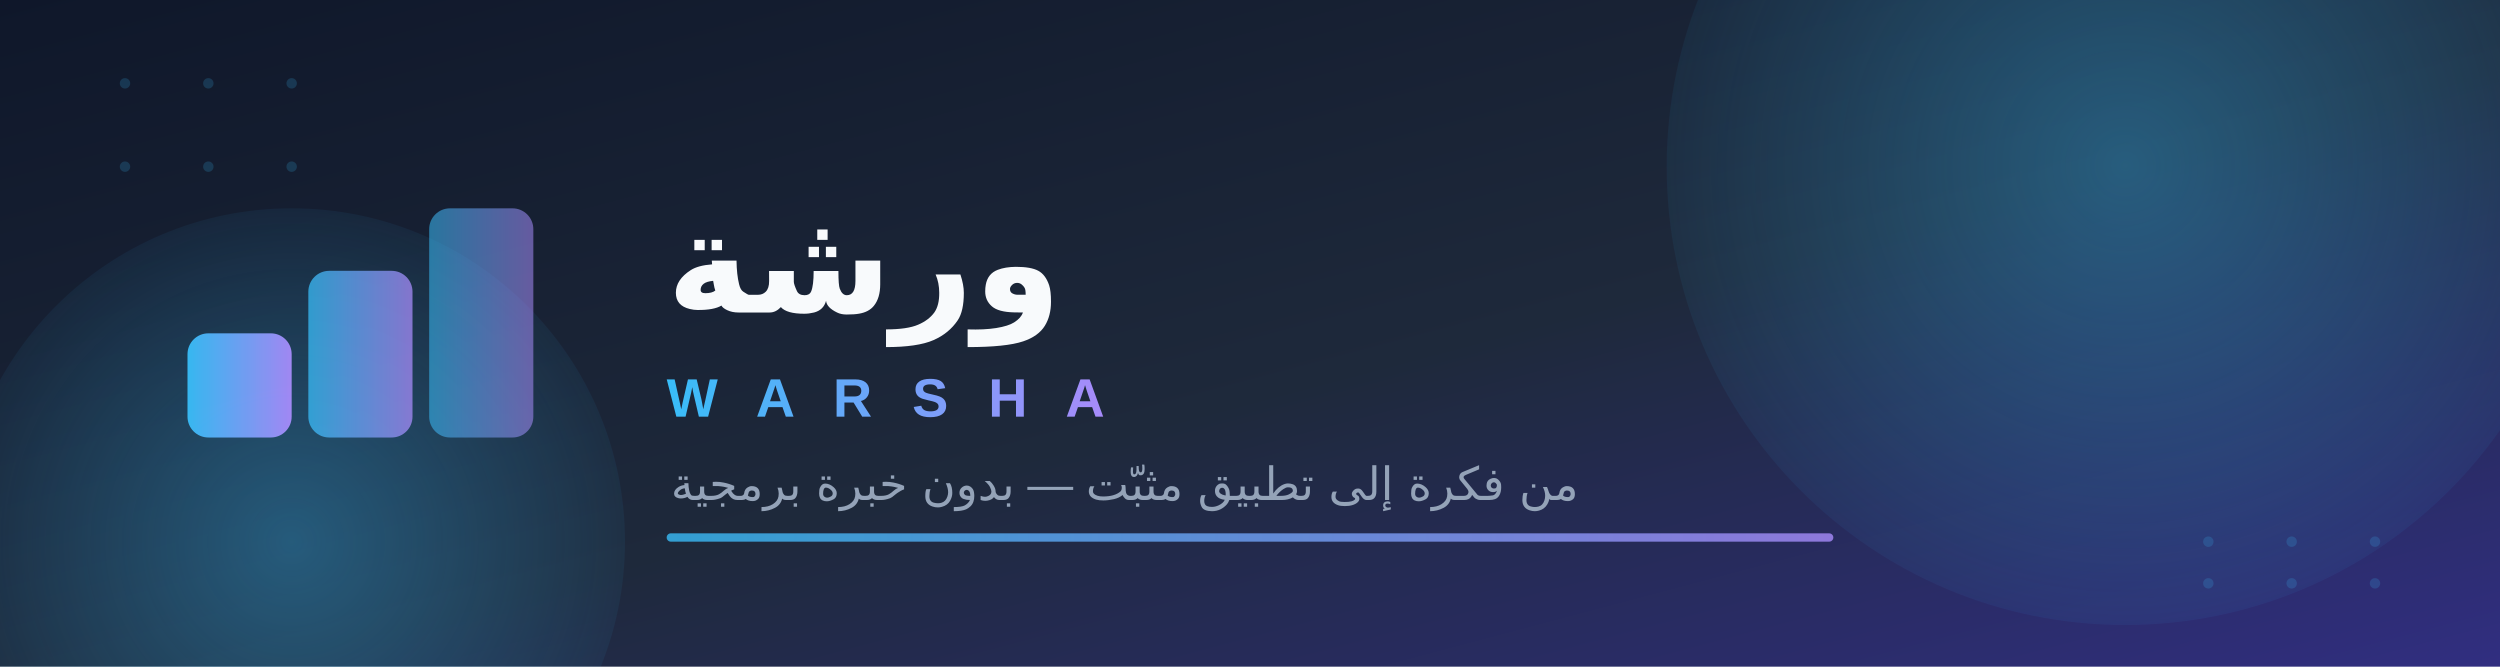
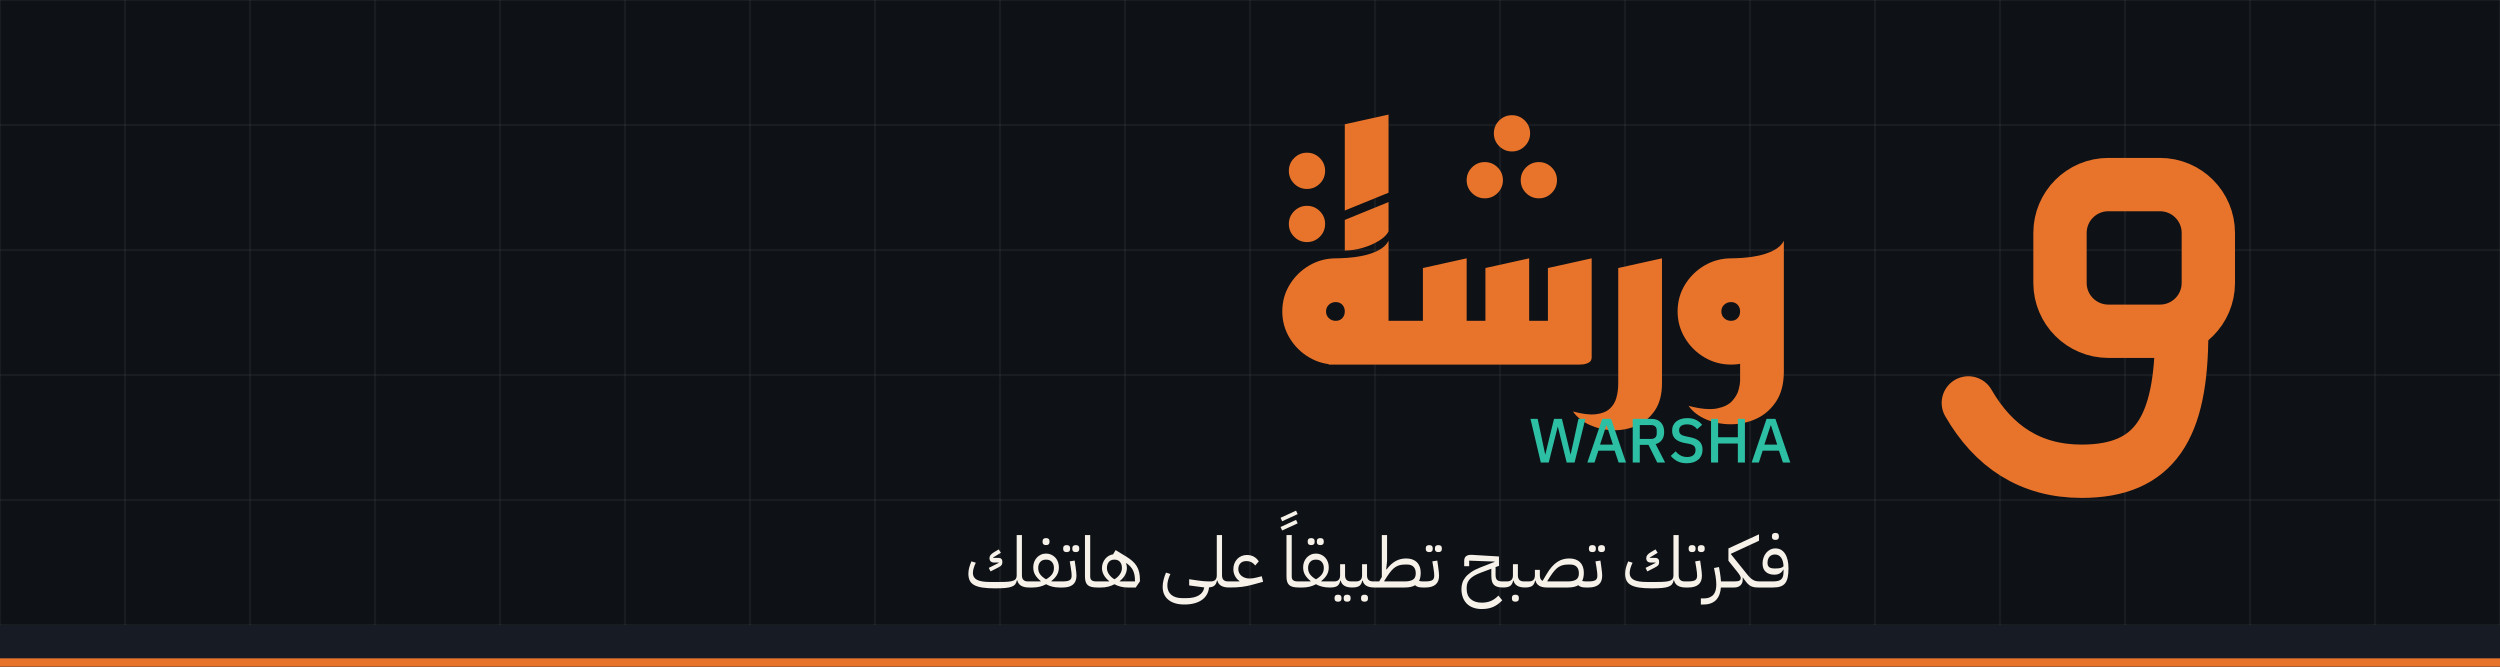
- <svg xmlns="http://www.w3.org/2000/svg" width="1200" height="320" viewBox="0 0 1200 320">
-   <defs>
-     <linearGradient id="bg" x1="0%" y1="0%" x2="100%" y2="100%">
-       <stop offset="0%" stop-color="#0f172a" />
-       <stop offset="55%" stop-color="#1e293b" />
-       <stop offset="100%" stop-color="#312e81" />
-     </linearGradient>
-     <linearGradient id="accent" x1="0%" y1="0%" x2="100%" y2="0%">
-       <stop offset="0%" stop-color="#38bdf8" />
-       <stop offset="100%" stop-color="#a78bfa" />
-     </linearGradient>
-     <radialGradient id="glow" cx="50%" cy="50%" r="60%">
-       <stop offset="0%" stop-color="#38bdf8" stop-opacity="0.35" />
-       <stop offset="100%" stop-color="#38bdf8" stop-opacity="0" />
-     </radialGradient>
-   </defs>
-   <rect width="1200" height="320" fill="url(#bg)" />
-   <circle cx="1020" cy="80" r="220" fill="url(#glow)" />
-   <circle cx="140" cy="260" r="160" fill="url(#glow)" />
-   <g fill="#38bdf8" opacity="0.18">
-     <circle cx="60" cy="40" r="2.5" />
-     <circle cx="100" cy="40" r="2.5" />
-     <circle cx="140" cy="40" r="2.5" />
-     <circle cx="60" cy="80" r="2.5" />
-     <circle cx="100" cy="80" r="2.5" />
-     <circle cx="140" cy="80" r="2.5" />
-     <circle cx="1060" cy="260" r="2.5" />
-     <circle cx="1100" cy="260" r="2.5" />
-     <circle cx="1140" cy="260" r="2.5" />
-     <circle cx="1060" cy="280" r="2.5" />
-     <circle cx="1100" cy="280" r="2.5" />
-     <circle cx="1140" cy="280" r="2.5" />
+ <svg xmlns="http://www.w3.org/2000/svg" width="1200" height="320" viewBox="0 0 1200 320" role="img" aria-label="Warsha ورشة — فكرتك تصبح تطبيقاً على هاتفك">
+   <rect width="1200" height="320" fill="#0E1116" />
+   <g stroke="#F6F1E9" stroke-opacity=".05" stroke-width="1">
+     <path d="M0 0V320" />
+     <path d="M60 0V320" />
+     <path d="M120 0V320" />
+     <path d="M180 0V320" />
+     <path d="M240 0V320" />
+     <path d="M300 0V320" />
+     <path d="M360 0V320" />
+     <path d="M420 0V320" />
+     <path d="M480 0V320" />
+     <path d="M540 0V320" />
+     <path d="M600 0V320" />
+     <path d="M660 0V320" />
+     <path d="M720 0V320" />
+     <path d="M780 0V320" />
+     <path d="M840 0V320" />
+     <path d="M900 0V320" />
+     <path d="M960 0V320" />
+     <path d="M1020 0V320" />
+     <path d="M1080 0V320" />
+     <path d="M1140 0V320" />
+     <path d="M1200 0V320" />
+     <path d="M0 0H1200" />
+     <path d="M0 60H1200" />
+     <path d="M0 120H1200" />
+     <path d="M0 180H1200" />
+     <path d="M0 240H1200" />
+     <path d="M0 300H1200" />
  </g>
-   <g transform="translate(90,100)">
-     <rect x="0" y="60" width="50" height="50" rx="10" fill="url(#accent)" opacity="0.95" />
-     <rect x="58" y="30" width="50" height="80" rx="10" fill="url(#accent)" opacity="0.75" />
-     <rect x="116" y="0" width="50" height="110" rx="10" fill="url(#accent)" opacity="0.55" />
+   <rect x="0" y="300" width="1200" height="20" fill="#171C24" />
+   <rect x="0" y="316" width="1200" height="4" fill="#E8742B" />
+   <g transform="translate(900 55) scale(0.4)">
+     <g fill="none" stroke="#E8742B" stroke-width="64" stroke-linecap="round" stroke-linejoin="round">
+       <rect x="222" y="84" width="178" height="176" rx="58" />
+       <path d="M368 262 C368 376 336 428 248 428 C186 428 142 398 112 346" />
+     </g>
  </g>
-   <text x="320" y="150" font-family="Tahoma, Arial, sans-serif" font-size="68" font-weight="700" fill="#f8fafc">ورشة</text>
-   <text x="320" y="150" font-family="Tahoma, Arial, sans-serif" font-size="68" font-weight="700" fill="#f8fafc" opacity="0" />
-   <text x="320" y="200" font-family="Arial, sans-serif" font-size="26" letter-spacing="6" fill="url(#accent)" font-weight="600">W A R S H A</text>
-   <text x="322" y="240" font-family="Tahoma, Arial, sans-serif" font-size="22" fill="#94a3b8">من فكرة إلى تطبيق مثبّت — بدون خبرة برمجية</text>
-   <rect x="320" y="256" width="560" height="4" rx="2" fill="url(#accent)" opacity="0.8" />
+   <path d="M627.35 90.7Q623.75 90.7 621.2 88.15Q618.65 85.6 618.65 82.0Q618.65 78.4 621.2 75.85Q623.75 73.3 627.35 73.3Q630.95 73.3 633.5 75.85Q636.05 78.4 636.05 82.0Q636.05 85.6 633.5 88.15Q630.95 90.7 627.35 90.7ZM627.35 116.2Q623.75 116.2 621.2 113.65Q618.65 111.1 618.65 107.5Q618.65 103.9 621.2 101.35Q623.75 98.8 627.35 98.8Q630.95 98.8 633.5 101.35Q636.05 103.9 636.05 107.5Q636.05 111.1 633.5 113.65Q630.95 116.2 627.35 116.2Z M637.7 175.0 647.45 154.0H677.0V175.0ZM659.9 175.0V145.0H666.5V175.0ZM645.5 120.25V105.55L666.5 97.0V111.1Q665.3 113.5 661.85 115.6Q658.4 117.7 654.05 118.975Q649.7 120.25 645.5 120.25ZM645.5 101.05V59.65L666.5 55.0V92.5ZM666.5 149.5 641.15 124.0Q643.1 124.0 646.7 123.775Q650.3 123.55 654.275 122.725Q658.25 121.9 661.625 120.175Q665.0 118.45 666.5 115.6ZM641.15 175.0Q634.25 175.0 628.4 171.55Q622.55 168.1 619.025 162.25Q615.5 156.4 615.5 149.5Q615.5 142.45 619.025 136.675Q622.55 130.9 628.4 127.45Q634.25 124.0 641.3 124.0Q648.2 124.0 653.9 127.45Q659.6 130.9 663.05 136.675Q666.5 142.45 666.5 149.5Q666.5 156.55 663.05 162.325Q659.6 168.1 653.9 171.55Q648.2 175.0 641.15 175.0ZM641.15 154.0Q643.1 154.0 644.3 152.725Q645.5 151.45 645.5 149.5Q645.5 147.55 644.3 146.275Q643.1 145.0 641.15 145.0Q639.2 145.0 637.85 146.275Q636.5 147.55 636.5 149.5Q636.5 151.45 637.85 152.725Q639.2 154.0 641.15 154.0Z M725.75 72.7Q722.15 72.7 719.6 70.15Q717.05 67.6 717.05 64.0Q717.05 60.4 719.6 57.85Q722.15 55.3 725.75 55.3Q729.35 55.3 731.9 57.85Q734.45 60.4 734.45 64.0Q734.45 67.6 731.9 70.15Q729.35 72.7 725.75 72.7ZM738.65 95.2Q735.05 95.2 732.5 92.65Q729.95 90.1 729.95 86.5Q729.95 82.9 732.5 80.35Q735.05 77.8 738.65 77.8Q742.25 77.8 744.8 80.35Q747.35 82.9 747.35 86.5Q747.35 90.1 744.8 92.65Q742.25 95.2 738.65 95.2ZM712.7 95.2Q709.1 95.2 706.55 92.65Q704.0 90.1 704.0 86.5Q704.0 82.9 706.55 80.35Q709.1 77.8 712.7 77.8Q716.3 77.8 718.85 80.35Q721.4 82.9 721.4 86.5Q721.4 90.1 718.85 92.65Q716.3 95.2 712.7 95.2Z M671.0 175.0V154.0H683.0V128.65L704.0 124.0V154.0H713.0V128.65L734.0 124.0V154.0H743.0V128.65L764.0 124.0V171.55Q764.0 173.35 762.5 174.1Q761.0 174.85 759.5 174.925Q758.0 175.0 758.0 175.0Z M755.0 197.5Q761.6 199.3 765.875 198.85Q770.15 198.4 772.55 196.3Q774.95 194.2 775.85 190.975Q776.75 187.75 776.75 184.0V128.65L797.75 124.0V184.0Q797.75 191.95 794.375 196.975Q791.0 202.0 785.6 204.325Q780.2 206.65 774.275 206.5Q768.35 206.35 763.175 204.025Q758.0 201.7 755.0 197.5Z M810.5 194.8Q819.05 197.05 824.075 196.075Q829.1 195.1 831.5 192.4Q833.9 189.7 834.575 186.925Q835.25 184.15 835.25 182.8V155.8L856.25 149.5V178.3Q856.25 187.15 852.5 192.775Q848.75 198.4 842.975 201.025Q837.2 203.65 830.825 203.65Q824.45 203.65 818.975 201.325Q813.5 199.0 810.5 194.8ZM856.25 149.5 830.9 124.0Q832.85 124.0 836.45 123.775Q840.05 123.55 844.025 122.725Q848.0 121.9 851.375 120.175Q854.75 118.45 856.25 115.6ZM830.9 175.0Q824.0 175.0 818.15 171.55Q812.3 168.1 808.775 162.25Q805.25 156.4 805.25 149.5Q805.25 142.45 808.775 136.675Q812.3 130.9 818.15 127.45Q824.0 124.0 831.05 124.0Q837.95 124.0 843.65 127.45Q849.35 130.9 852.8 136.675Q856.25 142.45 856.25 149.5Q856.25 156.55 852.8 162.325Q849.35 168.1 843.65 171.55Q837.95 175.0 830.9 175.0ZM830.9 154.0Q832.85 154.0 834.05 152.725Q835.25 151.45 835.25 149.5Q835.25 147.55 834.05 146.275Q832.85 145.0 830.9 145.0Q828.95 145.0 827.6 146.275Q826.25 147.55 826.25 149.5Q826.25 151.45 827.6 152.725Q828.95 154.0 830.9 154.0Z" fill="#E8742B" />
+   <path d="M739.58 222.0 734.63 201.06H738.08L740.21 211.14L741.68 218.1H741.77L743.45 211.14L745.94 201.06H749.72L752.18 211.14L753.83 218.07H753.92L755.45 211.14L757.64 201.06H760.97L755.81 222.0H752.0L749.33 211.17L747.77 204.81H747.71L746.12 211.17L743.39 222.0Z M776.93 222.0 775.04 216.33H767.21L765.38 222.0H761.93L769.07 201.06H773.33L780.47 222.0ZM771.2 204.18H771.05L768.02 213.42H774.2Z M787.1 222.0H783.71V201.06H792.74Q795.56 201.06 797.18 202.755Q798.8 204.45 798.8 207.36Q798.8 209.61 797.765 211.095Q796.73 212.58 794.72 213.18L799.25 222.0H795.47L791.27 213.54H787.1ZM792.5 210.69Q793.79 210.69 794.51 210.015Q795.23 209.34 795.23 208.08V206.64Q795.23 205.38 794.51 204.705Q793.79 204.03 792.5 204.03H787.1V210.69Z M809.63 222.36Q806.99 222.36 805.145 221.4Q803.3 220.44 801.98 218.82L804.32 216.63Q805.43 217.98 806.765 218.67Q808.1 219.36 809.81 219.36Q811.82 219.36 812.84 218.46Q813.86 217.56 813.86 216.03Q813.86 214.8 813.14 214.08Q812.42 213.36 810.59 213.0L808.73 212.67Q805.67 212.1 804.14 210.66Q802.61 209.22 802.61 206.7Q802.61 205.32 803.135 204.195Q803.66 203.07 804.605 202.305Q805.55 201.54 806.9 201.12Q808.25 200.7 809.93 200.7Q812.3 200.7 814.04 201.525Q815.78 202.35 817.01 203.91L814.64 206.01Q813.83 204.96 812.66 204.33Q811.49 203.7 809.75 203.7Q807.95 203.7 806.96 204.42Q805.97 205.14 805.97 206.52Q805.97 207.84 806.78 208.485Q807.59 209.13 809.3 209.46L811.16 209.85Q814.31 210.45 815.765 211.89Q817.22 213.33 817.22 215.85Q817.22 217.32 816.71 218.52Q816.2 219.72 815.225 220.575Q814.25 221.43 812.84 221.895Q811.43 222.36 809.63 222.36Z M834.17 212.88H824.69V222.0H821.3V201.06H824.69V209.88H834.17V201.06H837.56V222.0H834.17Z M855.8 222.0 853.91 216.33H846.08L844.25 222.0H840.8L847.94 201.06H852.2L859.34 222.0ZM850.07 204.18H849.92L846.89 213.42H853.07Z" fill="#2DBFA3" />
+   <path d="M477.568 282.408Q473.998 282.408 471.567 282.034Q469.136 281.66 467.64 280.844Q466.144 280.028 465.481 278.685Q464.818 277.342 464.818 275.404Q464.818 274.044 465.175 272.616Q465.532 271.188 466.28 269.454L468.388 270.1Q466.994 272.99 466.994 275.064Q466.994 277.274 468.966 278.311Q470.938 279.348 475.188 279.348H479.948Q482.362 279.348 483.926 279.212Q485.49 279.076 486.391 278.719Q487.292 278.362 487.649 277.75Q488.006 277.138 488.006 276.186V256.84H490.522V276.186Q490.522 279.076 493.412 279.076H494.602V281.32L493.922 282.0Q489.094 282.0 488.278 278.532H488.108Q487.904 279.688 487.326 280.436Q486.748 281.184 485.558 281.626Q484.368 282.068 482.447 282.238Q480.526 282.408 477.568 282.408ZM474.61 272.582 479.438 270.168 479.404 270.032H477.262Q476.174 270.032 475.562 269.505Q474.95 268.978 474.95 267.89Q474.95 267.142 475.443 266.445Q475.936 265.748 477.33 264.932L479.404 263.708L480.424 265.34L476.65 267.618L476.684 267.788H479.302Q480.186 267.788 480.662 268.281Q481.138 268.774 481.138 269.658Q481.138 270.202 481.036 270.593Q480.934 270.984 480.696 271.29Q480.458 271.596 480.016 271.885Q479.574 272.174 478.928 272.514L475.46 274.282Z M493.922 279.756 494.602 279.076H499.532L499.6 278.94Q497.866 277.58 496.914 275.999Q495.962 274.418 495.962 272.31Q495.962 270.95 496.404 269.76Q496.846 268.57 497.662 267.669Q498.478 266.768 499.617 266.241Q500.756 265.714 502.116 265.714Q503.476 265.714 504.615 266.241Q505.754 266.768 506.57 267.652Q507.386 268.536 507.828 269.743Q508.27 270.95 508.27 272.31Q508.27 274.418 507.318 275.999Q506.366 277.58 504.632 278.94L504.7 279.076H509.63V281.32L508.95 282.0H508.474Q506.74 282.0 505.142 281.609Q503.544 281.218 502.116 280.436Q500.688 281.218 499.09 281.609Q497.492 282.0 495.758 282.0H493.922ZM502.116 278.056Q503.85 277.104 504.87 275.795Q505.89 274.486 505.89 272.65Q505.89 270.814 504.904 269.726Q503.918 268.638 502.286 268.638H501.946Q500.314 268.638 499.328 269.726Q498.342 270.814 498.342 272.65Q498.342 274.486 499.362 275.795Q500.382 277.104 502.116 278.056ZM501.912 261.634Q501.232 261.634 500.824 261.243Q500.416 260.852 500.416 259.968Q500.416 259.084 500.824 258.693Q501.232 258.302 501.912 258.302H502.286Q502.966 258.302 503.374 258.693Q503.782 259.084 503.782 259.968Q503.782 260.852 503.374 261.243Q502.966 261.634 502.286 261.634Z M508.95 279.756 509.63 279.076H510.14Q512.384 279.076 513.387 278.515Q514.39 277.954 514.39 276.356Q514.39 275.744 514.305 274.792Q514.22 273.84 513.948 272.276L513.472 269.454L515.852 269.08L516.26 271.902Q516.498 273.568 516.6 274.622Q516.702 275.676 516.702 276.356Q516.702 279.212 515.019 280.606Q513.336 282.0 510.14 282.0H508.95ZM516.192 265.0Q515.512 265.0 515.104 264.609Q514.696 264.218 514.696 263.334Q514.696 262.45 515.104 262.059Q515.512 261.668 516.192 261.668H516.566Q517.246 261.668 517.654 262.059Q518.062 262.45 518.062 263.334Q518.062 264.218 517.654 264.609Q517.246 265.0 516.566 265.0ZM511.806 265.0Q511.126 265.0 510.718 264.609Q510.31 264.218 510.31 263.334Q510.31 262.45 510.718 262.059Q511.126 261.668 511.806 261.668H512.18Q512.86 261.668 513.268 262.059Q513.676 262.45 513.676 263.334Q513.676 264.218 513.268 264.609Q512.86 265.0 512.18 265.0Z M526.698 282.0Q525.066 282.0 523.927 281.728Q522.788 281.456 522.091 280.827Q521.394 280.198 521.088 279.178Q520.782 278.158 520.782 276.696V256.84H523.298V276.696Q523.298 277.988 524.012 278.532Q524.726 279.076 526.222 279.076H527.412V281.32L526.732 282.0Z M526.732 279.756 527.412 279.076H532.342L532.41 278.94Q530.744 277.648 529.843 276.016Q528.942 274.384 528.942 272.65Q528.942 271.392 529.367 270.253Q529.792 269.114 530.506 268.247Q531.22 267.38 532.189 266.802Q533.158 266.224 534.28 266.088L535.504 264.048L540.638 267.176Q542.406 268.264 543.647 269.386Q544.888 270.508 545.67 271.834Q546.452 273.16 546.809 274.741Q547.166 276.322 547.166 278.362V279.042L545.16 282.0H541.284Q539.55 282.0 537.952 281.609Q536.354 281.218 534.926 280.436Q533.498 281.218 531.9 281.609Q530.302 282.0 528.568 282.0H526.732ZM534.926 278.056Q536.558 277.104 537.544 275.659Q538.53 274.214 538.53 272.65Q538.53 270.814 537.595 269.726Q536.66 268.638 535.096 268.638H534.756Q533.192 268.638 532.257 269.726Q531.322 270.814 531.322 272.65Q531.322 274.214 532.308 275.659Q533.294 277.104 534.926 278.056ZM540.502 270.372Q540.91 271.46 540.91 272.65Q540.91 274.384 540.009 276.016Q539.108 277.648 537.442 278.94L537.51 279.076H544.786V278.702Q544.786 277.172 544.548 275.948Q544.31 274.724 543.8 273.704Q543.29 272.684 542.491 271.851Q541.692 271.018 540.604 270.27Z  M568.518 290.16Q563.588 290.16 560.834 287.916Q558.08 285.672 558.08 281.66Q558.08 280.096 558.505 278.345Q558.93 276.594 559.678 274.86L561.786 275.506Q561.14 276.832 560.732 278.277Q560.324 279.722 560.324 281.014Q560.324 283.904 562.211 285.502Q564.098 287.1 567.498 287.1H569.538Q573.244 287.1 575.454 285.757Q577.664 284.414 578.038 281.966L570.796 281.014V278.022L575.182 278.668Q576.338 278.838 577.715 278.957Q579.092 279.076 579.976 279.076V280.47L580.384 280.912Q580.384 283.088 579.585 284.805Q578.786 286.522 577.256 287.712Q575.726 288.902 573.516 289.531Q571.306 290.16 568.518 290.16Z M579.296 279.756 579.976 279.076H581.166Q584.056 279.076 584.056 276.186V256.84H586.572V276.186Q586.572 279.076 589.462 279.076H590.652V281.32L589.972 282.0Q585.144 282.0 584.328 278.668H584.158Q583.784 280.538 582.696 281.269Q581.608 282.0 579.296 282.0Z M589.972 279.756 590.652 279.076H594.936V278.906Q593.678 278.09 592.845 276.56Q592.012 275.03 592.012 273.228Q592.012 271.698 592.522 270.44Q593.032 269.182 593.899 268.281Q594.766 267.38 595.956 266.887Q597.146 266.394 598.472 266.394Q600.41 266.394 601.838 267.193Q603.266 267.992 604.218 269.454L602.518 271.426Q601.634 270.338 600.631 269.828Q599.628 269.318 598.336 269.318Q596.398 269.318 595.395 270.389Q594.392 271.46 594.392 273.228Q594.392 274.18 594.8 274.996Q595.208 275.812 595.922 276.407Q596.636 277.002 597.622 277.342Q598.608 277.682 599.764 277.682Q601.294 277.682 602.926 277.274L605.646 276.594L606.292 279.246L601.872 280.47Q600.24 280.946 598.846 281.235Q597.452 281.524 596.075 281.694Q594.698 281.864 593.219 281.932Q591.74 282.0 589.972 282.0Z  M622.884 251.196 615.438 254.63 614.656 252.964 622.102 249.53ZM622.884 246.776 615.438 250.21 614.656 248.544 622.102 245.11Z M623.428 282.0Q621.796 282.0 620.657 281.728Q619.518 281.456 618.821 280.827Q618.124 280.198 617.818 279.178Q617.512 278.158 617.512 276.696V256.84H620.028V276.696Q620.028 277.988 620.742 278.532Q621.456 279.076 622.952 279.076H624.142V281.32L623.462 282.0Z M623.462 279.756 624.142 279.076H629.072L629.14 278.94Q627.406 277.58 626.454 275.999Q625.502 274.418 625.502 272.31Q625.502 270.95 625.944 269.76Q626.386 268.57 627.202 267.669Q628.018 266.768 629.157 266.241Q630.296 265.714 631.656 265.714Q633.016 265.714 634.155 266.241Q635.294 266.768 636.11 267.652Q636.926 268.536 637.368 269.743Q637.81 270.95 637.81 272.31Q637.81 274.418 636.858 275.999Q635.906 277.58 634.172 278.94L634.24 279.076H639.17V281.32L638.49 282.0H638.014Q636.28 282.0 634.682 281.609Q633.084 281.218 631.656 280.436Q630.228 281.218 628.63 281.609Q627.032 282.0 625.298 282.0H623.462ZM631.656 278.056Q633.39 277.104 634.41 275.795Q635.43 274.486 635.43 272.65Q635.43 270.814 634.444 269.726Q633.458 268.638 631.826 268.638H631.486Q629.854 268.638 628.868 269.726Q627.882 270.814 627.882 272.65Q627.882 274.486 628.902 275.795Q629.922 277.104 631.656 278.056ZM633.56 261.634Q632.88 261.634 632.472 261.243Q632.064 260.852 632.064 259.968Q632.064 259.084 632.472 258.693Q632.88 258.302 633.56 258.302H633.934Q634.614 258.302 635.022 258.693Q635.43 259.084 635.43 259.968Q635.43 260.852 635.022 261.243Q634.614 261.634 633.934 261.634ZM629.174 261.634Q628.494 261.634 628.086 261.243Q627.678 260.852 627.678 259.968Q627.678 259.084 628.086 258.693Q628.494 258.302 629.174 258.302H629.548Q630.228 258.302 630.636 258.693Q631.044 259.084 631.044 259.968Q631.044 260.852 630.636 261.243Q630.228 261.634 629.548 261.634Z M638.49 279.756 639.17 279.076H640.36Q643.25 279.076 643.25 276.186V270.814H645.63V276.186Q645.63 279.076 648.52 279.076H649.71V281.32L649.03 282.0Q644.338 282.0 643.522 278.668H643.352Q642.978 280.538 641.89 281.269Q640.802 282.0 638.49 282.0ZM646.446 288.8Q645.766 288.8 645.358 288.409Q644.95 288.018 644.95 287.134Q644.95 286.25 645.358 285.859Q645.766 285.468 646.446 285.468H646.82Q647.5 285.468 647.908 285.859Q648.316 286.25 648.316 287.134Q648.316 288.018 647.908 288.409Q647.5 288.8 646.82 288.8ZM642.06 288.8Q641.38 288.8 640.972 288.409Q640.564 288.018 640.564 287.134Q640.564 286.25 640.972 285.859Q641.38 285.468 642.06 285.468H642.434Q643.114 285.468 643.522 285.859Q643.93 286.25 643.93 287.134Q643.93 288.018 643.522 288.409Q643.114 288.8 642.434 288.8Z M649.03 279.756 649.71 279.076H650.9Q653.79 279.076 653.79 276.186V270.814H656.17V276.186Q656.17 279.076 659.06 279.076H660.25V281.32L659.57 282.0Q654.878 282.0 654.062 278.668H653.892Q653.518 280.538 652.43 281.269Q651.342 282.0 649.03 282.0ZM654.776 288.8Q654.096 288.8 653.688 288.409Q653.28 288.018 653.28 287.134Q653.28 286.25 653.688 285.859Q654.096 285.468 654.776 285.468H655.15Q655.83 285.468 656.238 285.859Q656.646 286.25 656.646 287.134Q656.646 288.018 656.238 288.409Q655.83 288.8 655.15 288.8Z M682.996 282.0Q681.704 282.0 680.837 281.779Q679.97 281.558 679.256 280.912Q677.488 282.0 674.292 282.0H659.57V279.756L660.25 279.076H662.018L663.276 276.934V256.84H665.792V269.284L665.384 273.262L665.554 273.33Q666.676 271.834 667.798 270.831Q668.92 269.828 670.093 269.216Q671.266 268.604 672.473 268.332Q673.68 268.06 674.972 268.06Q678.27 268.06 680.106 269.879Q681.942 271.698 681.942 274.894Q681.942 277.274 681.16 278.838Q681.874 279.076 682.996 279.076H683.676V281.32ZM674.292 279.076Q676.842 279.076 678.202 278.226Q679.562 277.376 679.562 275.234Q679.562 273.126 678.491 272.055Q677.42 270.984 675.482 270.984H674.462Q673.102 270.984 671.997 271.239Q670.892 271.494 669.889 272.123Q668.886 272.752 667.917 273.857Q666.948 274.962 665.86 276.628L664.398 278.906L664.5 279.076Z M682.996 279.756 683.676 279.076H684.186Q686.43 279.076 687.433 278.515Q688.436 277.954 688.436 276.356Q688.436 275.744 688.351 274.792Q688.266 273.84 687.994 272.276L687.518 269.454L689.898 269.08L690.306 271.902Q690.544 273.568 690.646 274.622Q690.748 275.676 690.748 276.356Q690.748 279.212 689.065 280.606Q687.382 282.0 684.186 282.0H682.996ZM690.238 265.0Q689.558 265.0 689.15 264.609Q688.742 264.218 688.742 263.334Q688.742 262.45 689.15 262.059Q689.558 261.668 690.238 261.668H690.612Q691.292 261.668 691.7 262.059Q692.108 262.45 692.108 263.334Q692.108 264.218 691.7 264.609Q691.292 265.0 690.612 265.0ZM685.852 265.0Q685.172 265.0 684.764 264.609Q684.356 264.218 684.356 263.334Q684.356 262.45 684.764 262.059Q685.172 261.668 685.852 261.668H686.226Q686.906 261.668 687.314 262.059Q687.722 262.45 687.722 263.334Q687.722 264.218 687.314 264.609Q686.906 265.0 686.226 265.0Z  M711.25 292.336Q709.006 292.336 707.187 291.69Q705.368 291.044 704.11 289.803Q702.852 288.562 702.172 286.777Q701.492 284.992 701.492 282.714Q701.492 281.252 701.917 279.841Q702.342 278.43 703.379 277.121Q704.416 275.812 706.15 274.622Q707.884 273.432 710.468 272.412L717.438 269.692V269.556L705.198 269.114V271.766H702.818V269.148Q702.818 267.618 703.804 266.921Q704.79 266.224 706.558 266.326L719.512 267.108V271.596L717.88 272.208V276.016Q717.88 277.716 718.628 278.396Q719.376 279.076 720.94 279.076H722.13V281.32L721.45 282.0Q719.886 282.0 718.815 281.694Q717.744 281.388 717.081 280.725Q716.418 280.062 716.129 278.991Q715.84 277.92 715.84 276.356V272.99L710.774 274.894Q707.272 276.186 705.64 277.852Q704.008 279.518 704.008 281.966V282.782Q704.008 285.876 705.963 287.576Q707.918 289.276 711.25 289.276Q713.698 289.276 715.602 288.477Q717.506 287.678 719.24 285.876L721.076 288.154Q720.022 289.242 718.934 290.041Q717.846 290.84 716.656 291.35Q715.466 291.86 714.123 292.098Q712.78 292.336 711.25 292.336Z M721.45 279.756 722.13 279.076H723.32Q726.21 279.076 726.21 276.186V270.814H728.59V276.186Q728.59 279.076 731.48 279.076H732.67V281.32L731.99 282.0Q727.298 282.0 726.482 278.668H726.312Q725.938 280.538 724.85 281.269Q723.762 282.0 721.45 282.0ZM727.196 288.8Q726.516 288.8 726.108 288.409Q725.7 288.018 725.7 287.134Q725.7 286.25 726.108 285.859Q726.516 285.468 727.196 285.468H727.57Q728.25 285.468 728.658 285.859Q729.066 286.25 729.066 287.134Q729.066 288.018 728.658 288.409Q728.25 288.8 727.57 288.8Z M761.298 282.0Q760.006 282.0 759.139 281.779Q758.272 281.558 757.558 280.912Q755.79 282.0 752.594 282.0H742.53Q737.838 282.0 737.022 278.668H736.852Q736.478 280.538 735.39 281.269Q734.302 282.0 731.99 282.0V279.756L732.67 279.076H733.86Q736.75 279.076 736.75 276.186V273.534H739.13V276.186Q739.13 278.226 740.456 278.804L742.258 275.778Q743.55 273.534 744.876 272.055Q746.202 270.576 747.562 269.692Q748.922 268.808 750.333 268.434Q751.744 268.06 753.274 268.06Q756.572 268.06 758.408 269.879Q760.244 271.698 760.244 274.894Q760.244 277.274 759.462 278.838Q760.176 279.076 761.298 279.076H761.978V281.32ZM752.594 279.076Q755.144 279.076 756.504 278.226Q757.864 277.376 757.864 275.234Q757.864 273.126 756.793 272.055Q755.722 270.984 753.784 270.984H752.764Q751.404 270.984 750.299 271.239Q749.194 271.494 748.191 272.123Q747.188 272.752 746.219 273.857Q745.25 274.962 744.162 276.628L742.7 278.906L742.802 279.076Z M761.298 279.756 761.978 279.076H762.488Q764.732 279.076 765.735 278.515Q766.738 277.954 766.738 276.356Q766.738 275.744 766.653 274.792Q766.568 273.84 766.296 272.276L765.82 269.454L768.2 269.08L768.608 271.902Q768.846 273.568 768.948 274.622Q769.05 275.676 769.05 276.356Q769.05 279.212 767.367 280.606Q765.684 282.0 762.488 282.0H761.298ZM768.54 265.0Q767.86 265.0 767.452 264.609Q767.044 264.218 767.044 263.334Q767.044 262.45 767.452 262.059Q767.86 261.668 768.54 261.668H768.914Q769.594 261.668 770.002 262.059Q770.41 262.45 770.41 263.334Q770.41 264.218 770.002 264.609Q769.594 265.0 768.914 265.0ZM764.154 265.0Q763.474 265.0 763.066 264.609Q762.658 264.218 762.658 263.334Q762.658 262.45 763.066 262.059Q763.474 261.668 764.154 261.668H764.528Q765.208 261.668 765.616 262.059Q766.024 262.45 766.024 263.334Q766.024 264.218 765.616 264.609Q765.208 265.0 764.528 265.0Z  M792.816 282.408Q789.246 282.408 786.815 282.034Q784.384 281.66 782.888 280.844Q781.392 280.028 780.729 278.685Q780.066 277.342 780.066 275.404Q780.066 274.044 780.423 272.616Q780.78 271.188 781.528 269.454L783.636 270.1Q782.242 272.99 782.242 275.064Q782.242 277.274 784.214 278.311Q786.186 279.348 790.436 279.348H795.196Q797.61 279.348 799.174 279.212Q800.738 279.076 801.639 278.719Q802.54 278.362 802.897 277.75Q803.254 277.138 803.254 276.186V256.84H805.77V276.186Q805.77 279.076 808.66 279.076H809.85V281.32L809.17 282.0Q804.342 282.0 803.526 278.532H803.356Q803.152 279.688 802.574 280.436Q801.996 281.184 800.806 281.626Q799.616 282.068 797.695 282.238Q795.774 282.408 792.816 282.408ZM789.858 272.582 794.686 270.168 794.652 270.032H792.51Q791.422 270.032 790.81 269.505Q790.198 268.978 790.198 267.89Q790.198 267.142 790.691 266.445Q791.184 265.748 792.578 264.932L794.652 263.708L795.672 265.34L791.898 267.618L791.932 267.788H794.55Q795.434 267.788 795.91 268.281Q796.386 268.774 796.386 269.658Q796.386 270.202 796.284 270.593Q796.182 270.984 795.944 271.29Q795.706 271.596 795.264 271.885Q794.822 272.174 794.176 272.514L790.708 274.282Z M809.17 279.756 809.85 279.076H810.36Q812.604 279.076 813.607 278.515Q814.61 277.954 814.61 276.356Q814.61 275.744 814.525 274.792Q814.44 273.84 814.168 272.276L813.692 269.454L816.072 269.08L816.48 271.902Q816.718 273.568 816.82 274.622Q816.922 275.676 816.922 276.356Q816.922 279.212 815.239 280.606Q813.556 282.0 810.36 282.0H809.17ZM816.412 265.0Q815.732 265.0 815.324 264.609Q814.916 264.218 814.916 263.334Q814.916 262.45 815.324 262.059Q815.732 261.668 816.412 261.668H816.786Q817.466 261.668 817.874 262.059Q818.282 262.45 818.282 263.334Q818.282 264.218 817.874 264.609Q817.466 265.0 816.786 265.0ZM812.026 265.0Q811.346 265.0 810.938 264.609Q810.53 264.218 810.53 263.334Q810.53 262.45 810.938 262.059Q811.346 261.668 812.026 261.668H812.4Q813.08 261.668 813.488 262.059Q813.896 262.45 813.896 263.334Q813.896 264.218 813.488 264.609Q813.08 265.0 812.4 265.0Z M816.412 287.236H817.67Q819.54 287.236 820.73 286.692Q821.92 286.148 822.6 285.247Q823.28 284.346 823.552 283.139Q823.824 281.932 823.824 280.606Q823.824 279.62 823.722 278.549Q823.62 277.478 823.45 276.492L822.736 272.65L825.116 272.174L825.558 274.758Q825.762 275.948 825.881 277.002Q826.0 278.056 826.068 279.076H829.298V281.32L828.618 282.0H826.034Q825.898 283.666 825.405 285.145Q824.912 286.624 823.943 287.746Q822.974 288.868 821.427 289.514Q819.88 290.16 817.67 290.16H816.412Z M828.618 279.756 829.298 279.076H832.426Q834.16 279.076 834.857 278.719Q835.554 278.362 835.554 277.478Q835.554 277.206 835.469 276.917Q835.384 276.628 835.18 276.271Q834.976 275.914 834.636 275.438Q834.296 274.962 833.752 274.282L829.638 269.148V263.232L844.326 256.466V259.56L830.828 265.816V265.986L838.376 275.37Q839.26 276.492 839.991 277.206Q840.722 277.92 841.419 278.328Q842.116 278.736 842.898 278.906Q843.68 279.076 844.666 279.076V281.32L843.986 282.0Q842.762 282.0 841.861 281.83Q840.96 281.66 840.195 281.218Q839.43 280.776 838.716 279.994Q838.002 279.212 837.152 278.022L836.574 277.206L836.438 277.274Q836.472 277.512 836.489 277.733Q836.506 277.954 836.506 278.158Q836.506 279.96 835.401 280.98Q834.296 282.0 832.426 282.0H828.618Z M843.986 279.756 844.666 279.076H851.092Q852.486 279.076 853.438 278.838Q854.39 278.6 854.985 278.056Q855.58 277.512 855.835 276.645Q856.09 275.778 856.09 274.52V273.432H855.92Q855.444 274.554 854.339 275.2Q853.234 275.846 851.738 275.846Q849.018 275.846 847.522 274.452Q846.026 273.058 846.026 270.508Q846.026 269.012 846.485 267.686Q846.944 266.36 847.76 265.374Q848.576 264.388 849.715 263.81Q850.854 263.232 852.214 263.232Q855.138 263.232 856.804 265.748Q858.47 268.264 858.47 272.82Q858.47 275.37 858.096 277.138Q857.722 278.906 856.855 279.977Q855.988 281.048 854.577 281.524Q853.166 282.0 851.092 282.0H843.986ZM852.418 272.854Q853.88 272.854 854.747 272.599Q855.614 272.344 856.09 271.8Q856.022 269.216 854.934 267.686Q853.846 266.156 852.01 266.156Q850.276 266.156 849.341 267.261Q848.406 268.366 848.406 270.168Q848.406 271.596 849.205 272.225Q850.004 272.854 851.738 272.854ZM852.01 259.152Q851.33 259.152 850.922 258.761Q850.514 258.37 850.514 257.486Q850.514 256.602 850.922 256.211Q851.33 255.82 852.01 255.82H852.384Q853.064 255.82 853.472 256.211Q853.88 256.602 853.88 257.486Q853.88 258.37 853.472 258.761Q853.064 259.152 852.384 259.152Z" fill="#F6F1E9" />
</svg>
